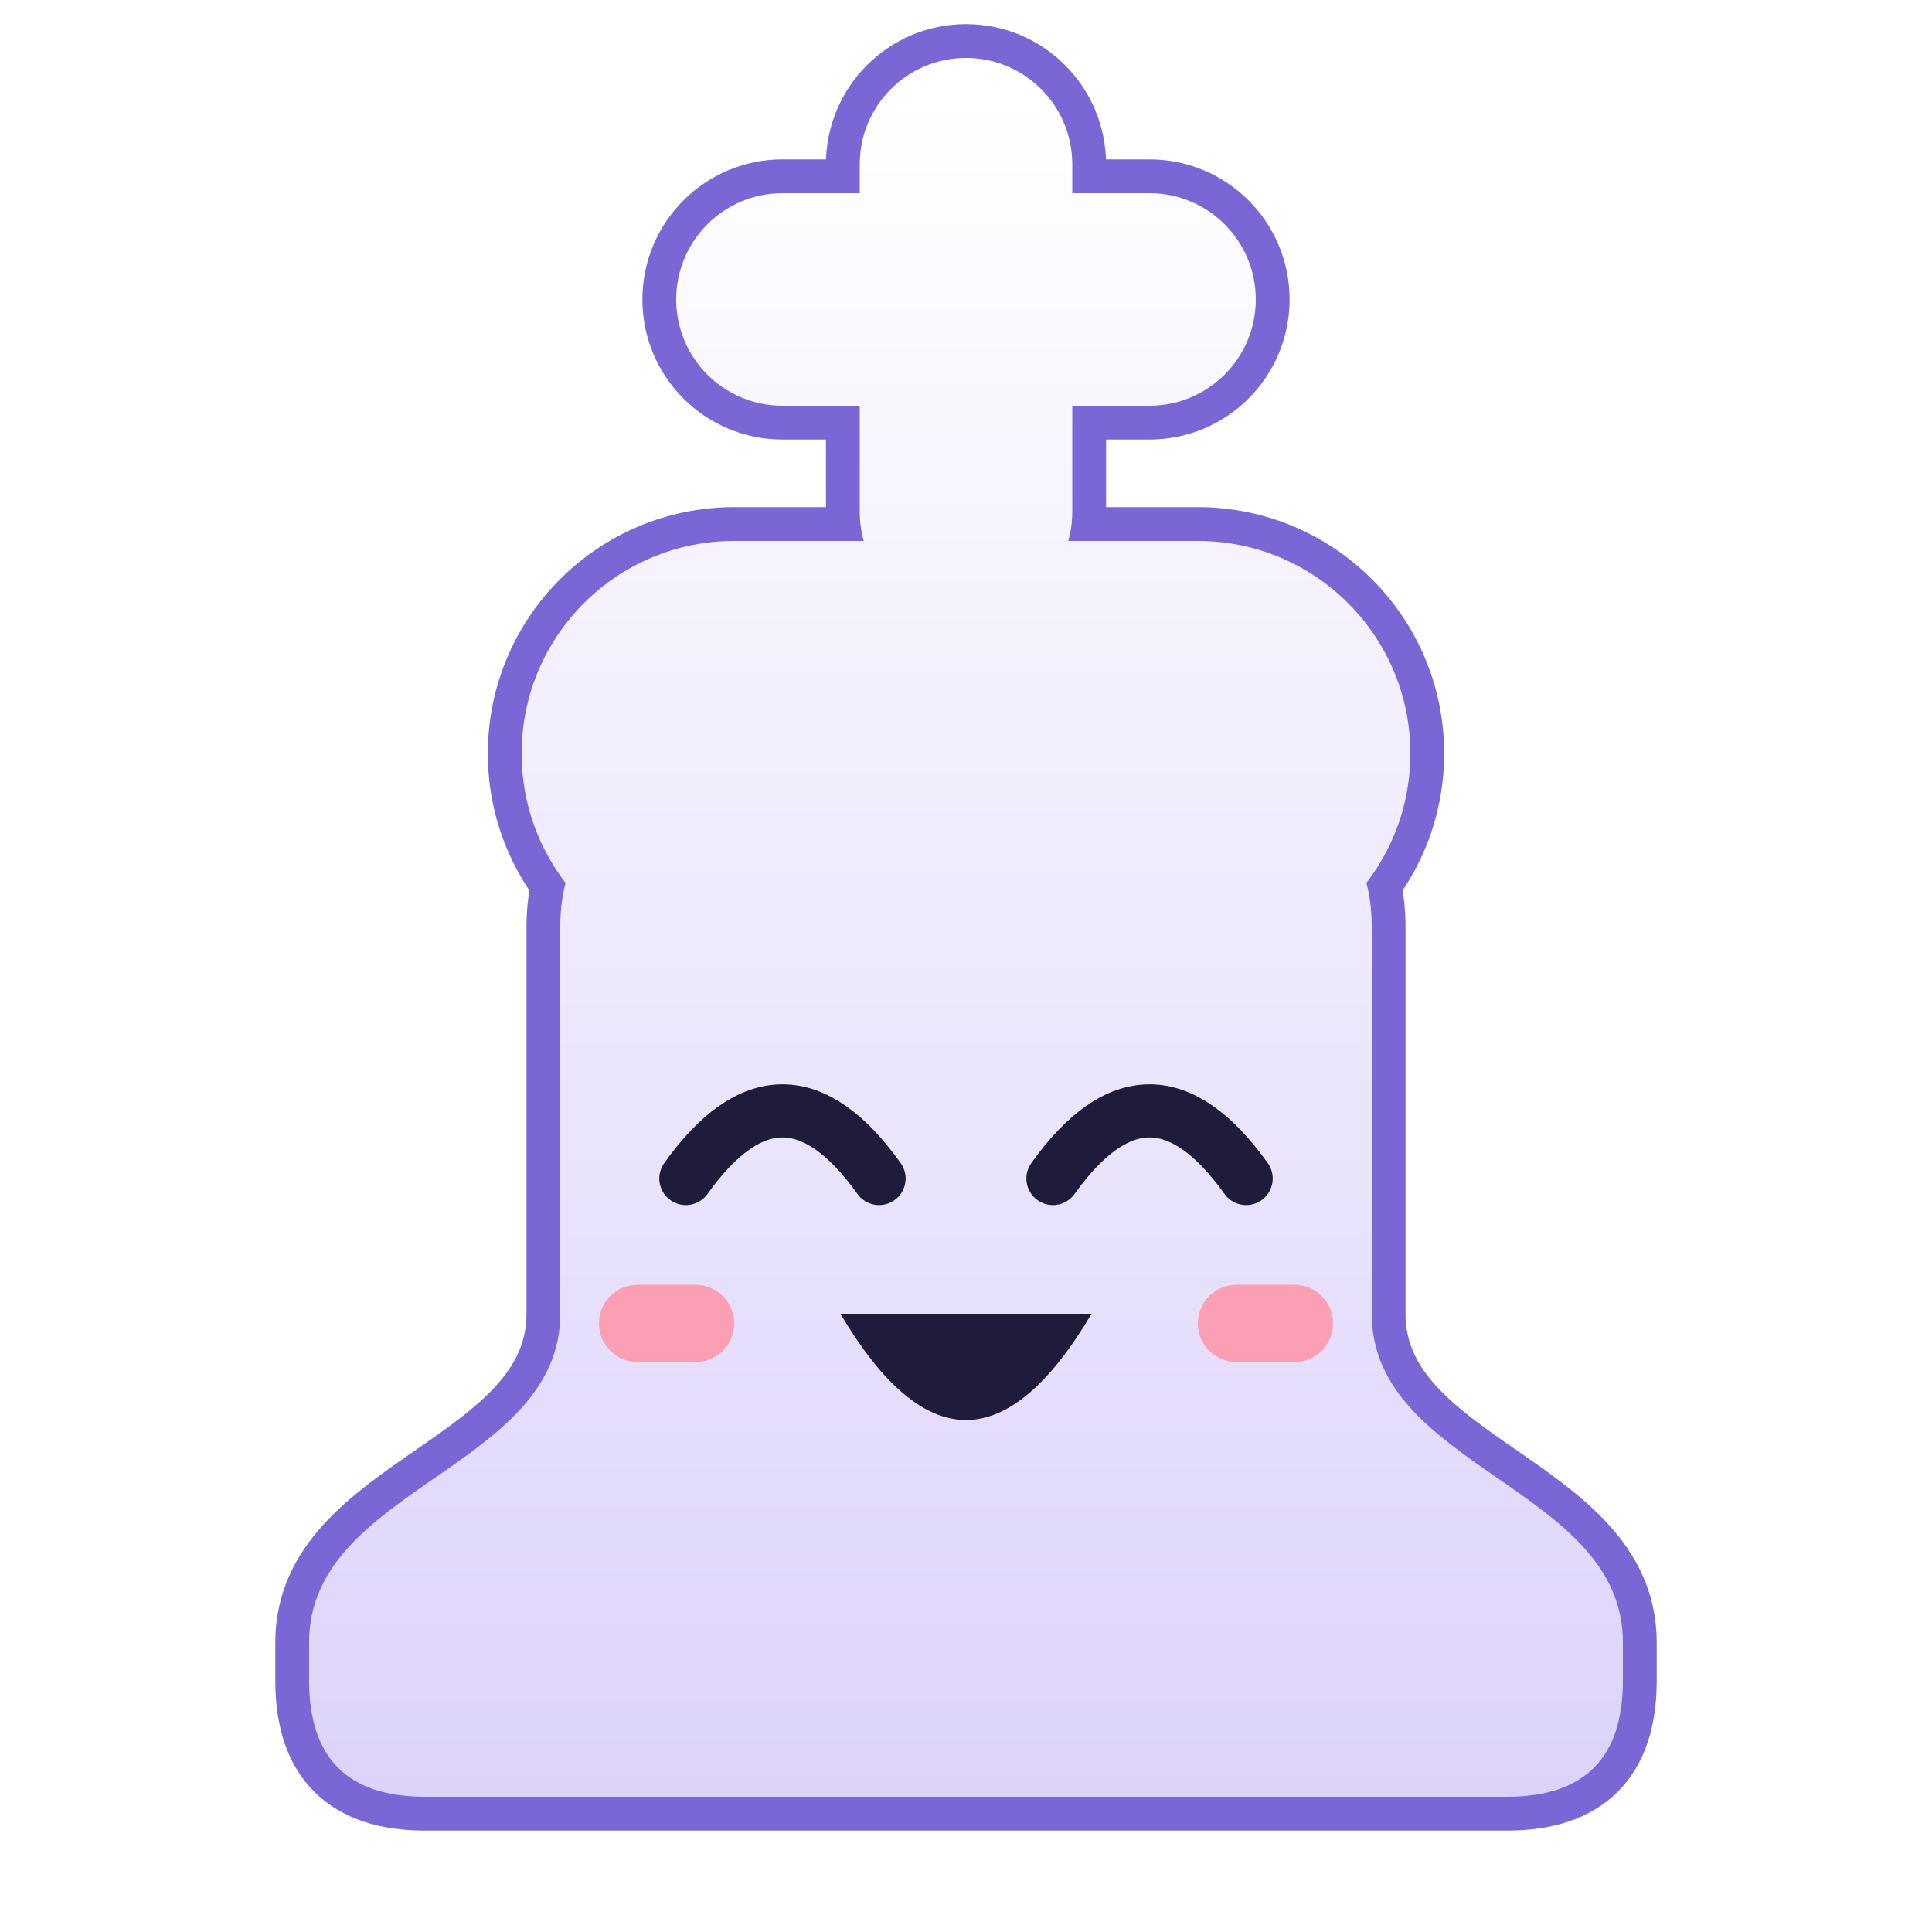
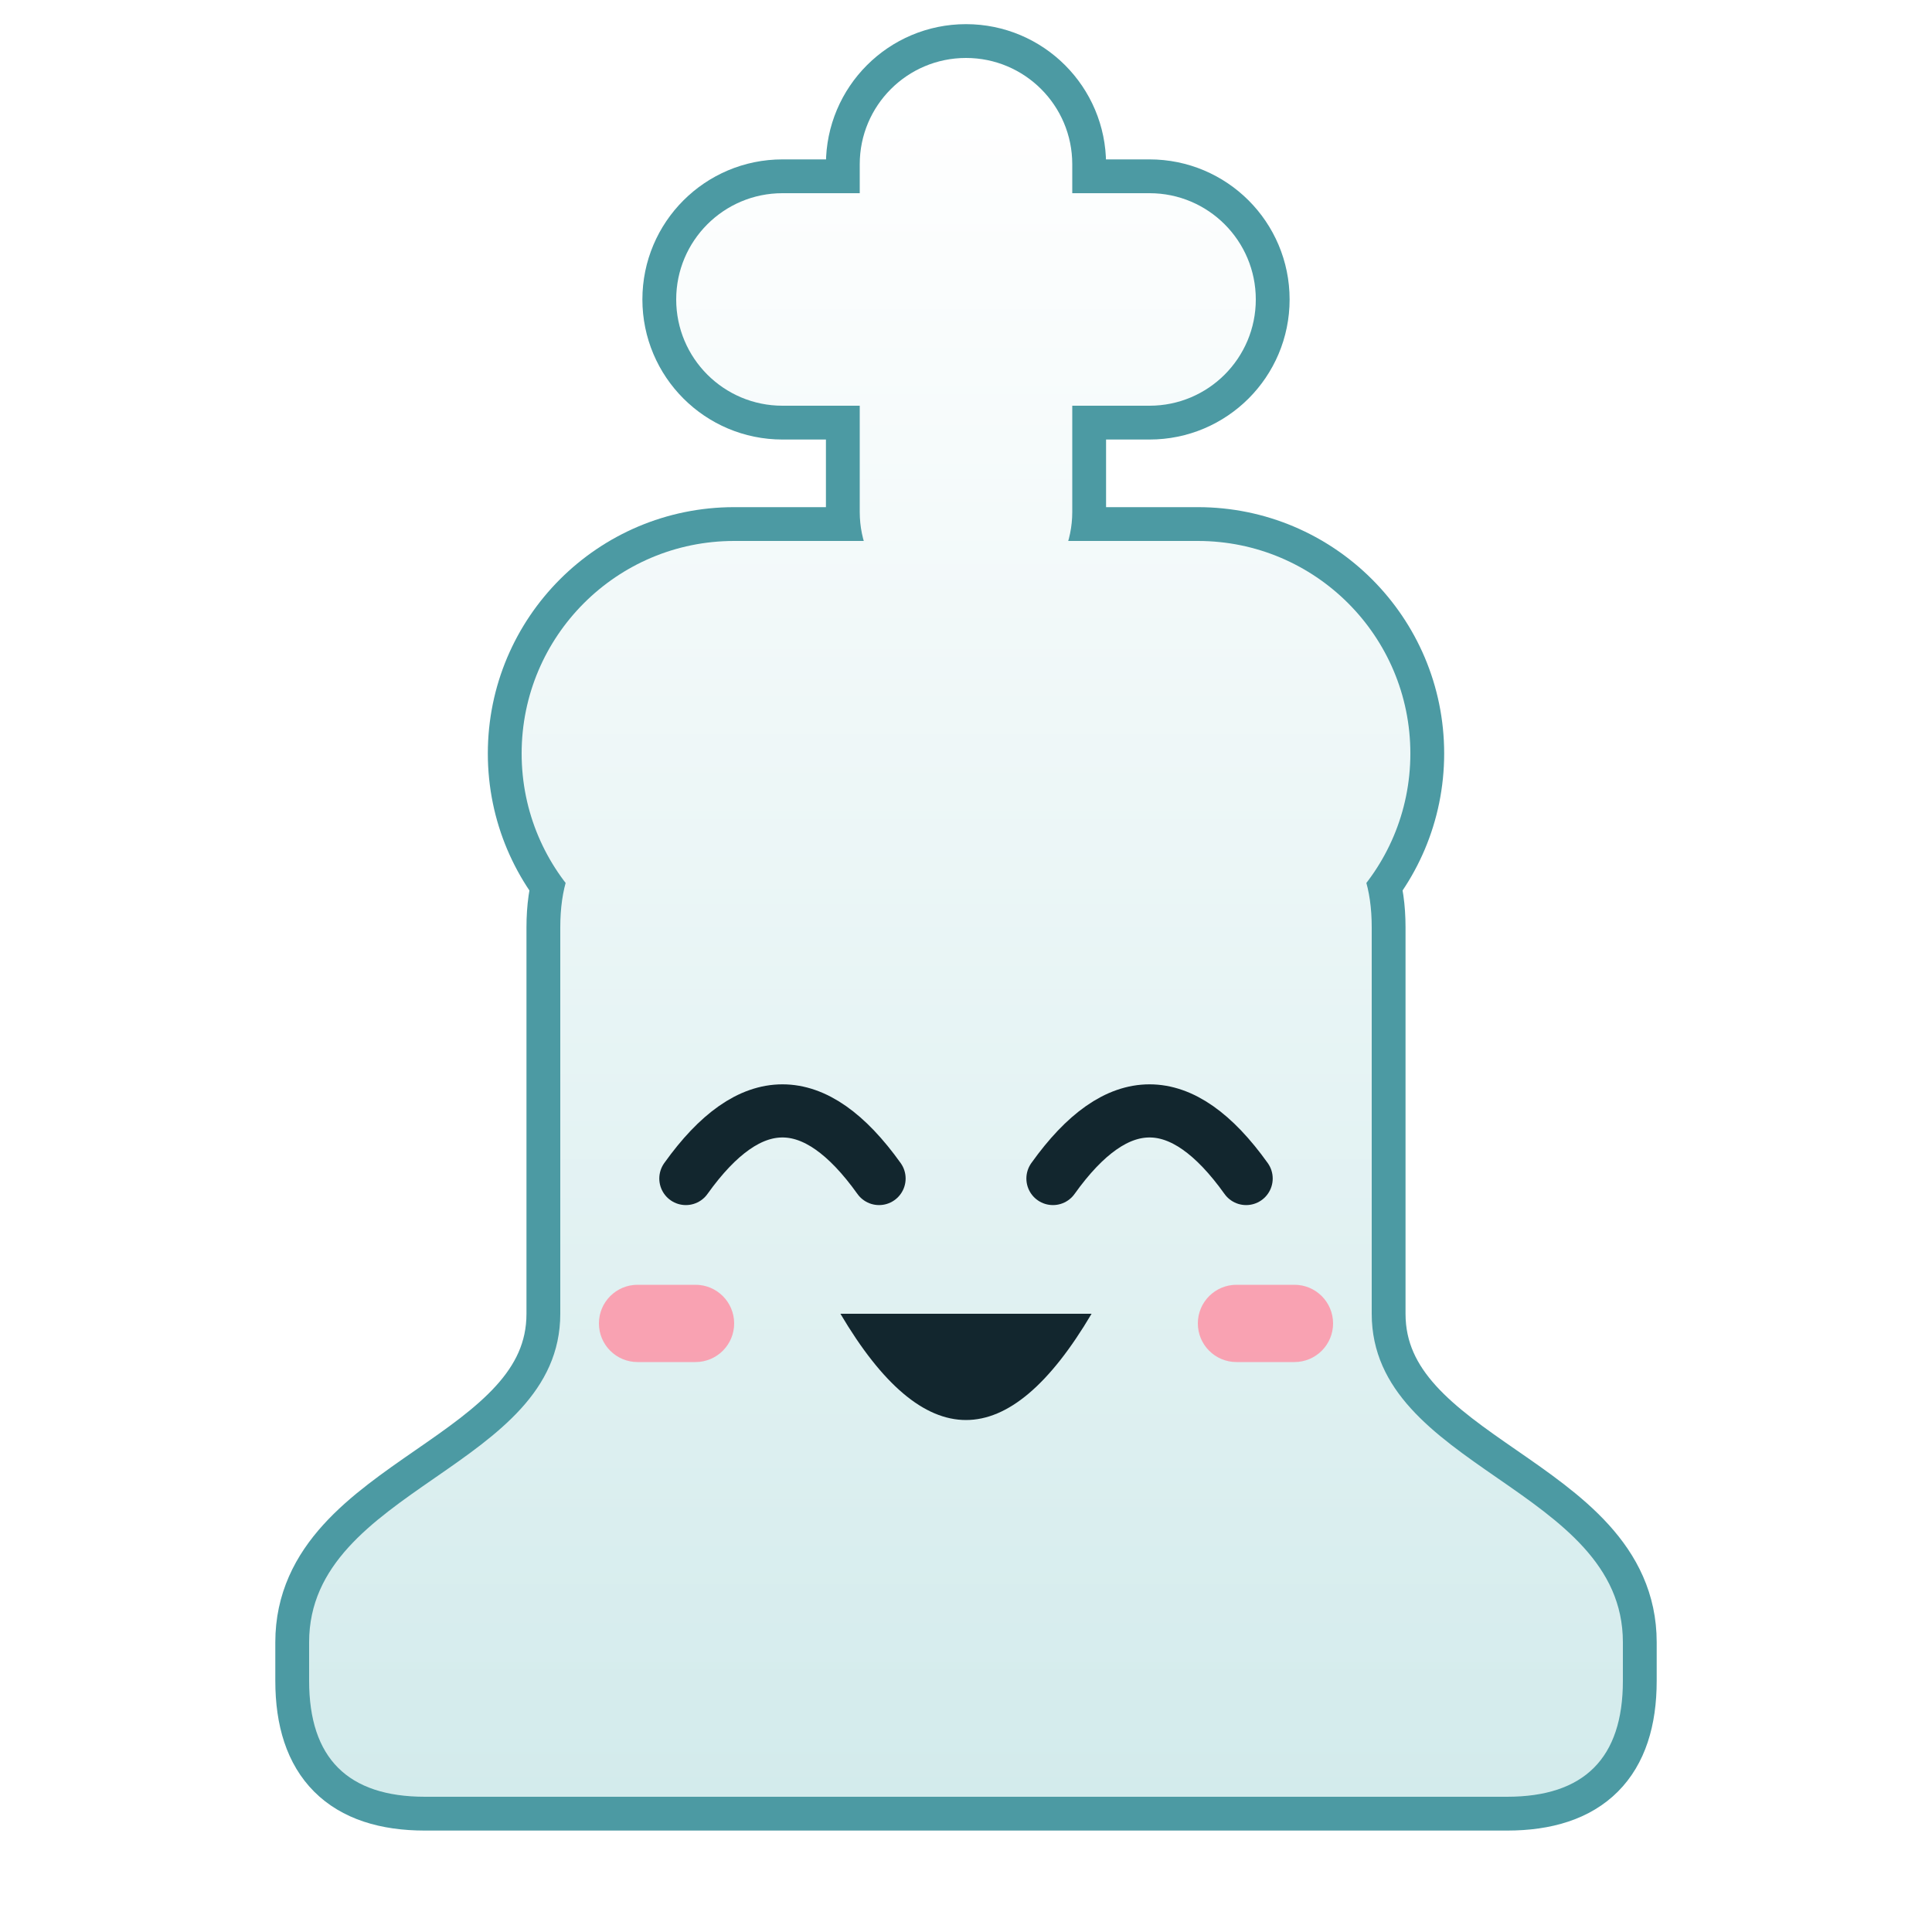
<svg xmlns="http://www.w3.org/2000/svg" xmlns:xlink="http://www.w3.org/1999/xlink" viewBox="0 0 200 200" width="100" height="100">
  <defs>
    <g id="swk">
      <path d="M58 96 Q58 84 70 84 H130 Q142 84 142 96 V136 C142 152 168 154 168 170 V174 Q168 186 156 186 H44 Q32 186 32 174 V170 C32 154 58 152 58 136Z" />
      <rect x="89" y="6" width="22" height="58" rx="11" />
      <rect x="70" y="20" width="60" height="22" rx="11" />
      <rect x="54" y="56" width="92" height="44" rx="22" />
    </g>
    <linearGradient id="gwk" gradientUnits="userSpaceOnUse" x1="0" y1="10" x2="0" y2="186">
      <stop offset="0" stop-color="#ffffff" />
-       <stop offset="1" stop-color="#ddd3fa" />
+       <stop offset="1" stop-color="#d3ebec" />
    </linearGradient>
    <radialGradient id="lwk" cx="0.32" cy="0.2" r="0.62">
      <stop offset="0" stop-color="#fff" stop-opacity="0.6" />
      <stop offset="1" stop-color="#fff" stop-opacity="0" />
    </radialGradient>
    <linearGradient id="dwk" gradientUnits="userSpaceOnUse" x1="0" y1="140" x2="0" y2="186">
-       <stop offset="0" stop-color="#1f1b3a" stop-opacity="0" />
-       <stop offset="1" stop-color="#1f1b3a" stop-opacity="0.16" />
+       <stop offset="0" stop-color="#12262e" stop-opacity="0" />
+       <stop offset="1" stop-color="#12262e" stop-opacity="0.16" />
    </linearGradient>
    <clipPath id="cwk">
      <use xlink:href="#swk" />
    </clipPath>
  </defs>
-   <use xlink:href="#swk" fill="#7a66d4" stroke="#7a66d4" stroke-width="7" stroke-linejoin="round" />
+   <use xlink:href="#swk" fill="#4c9aa3" stroke="#4c9aa3" stroke-width="7" stroke-linejoin="round" />
  <use xlink:href="#swk" fill="url(#gwk)" />
  <g clip-path="url(#cwk)">
    <rect width="200" height="200" fill="url(#lwk)" />
    <rect y="140" width="200" height="60" fill="url(#dwk)" />
  </g>
-   <path d="M71 122 Q81 108 91 122" fill="none" stroke="#1f1b3a" stroke-width="5.5" stroke-linecap="round" />
-   <path d="M109 122 Q119 108 129 122" fill="none" stroke="#1f1b3a" stroke-width="5.5" stroke-linecap="round" />
+   <path d="M71 122 Q81 108 91 122" fill="none" stroke="#12262e" stroke-width="5.5" stroke-linecap="round" />
+   <path d="M109 122 Q119 108 129 122" fill="none" stroke="#12262e" stroke-width="5.5" stroke-linecap="round" />
  <rect x="62" y="133" width="14" height="8" rx="4" fill="#ff8fa3" opacity="0.8" />
  <rect x="124" y="133" width="14" height="8" rx="4" fill="#ff8fa3" opacity="0.8" />
-   <path d="M87 136 Q100 158 113 136Z" fill="#1f1b3a" />
+   <path d="M87 136 Q100 158 113 136Z" fill="#12262e" />
</svg>
